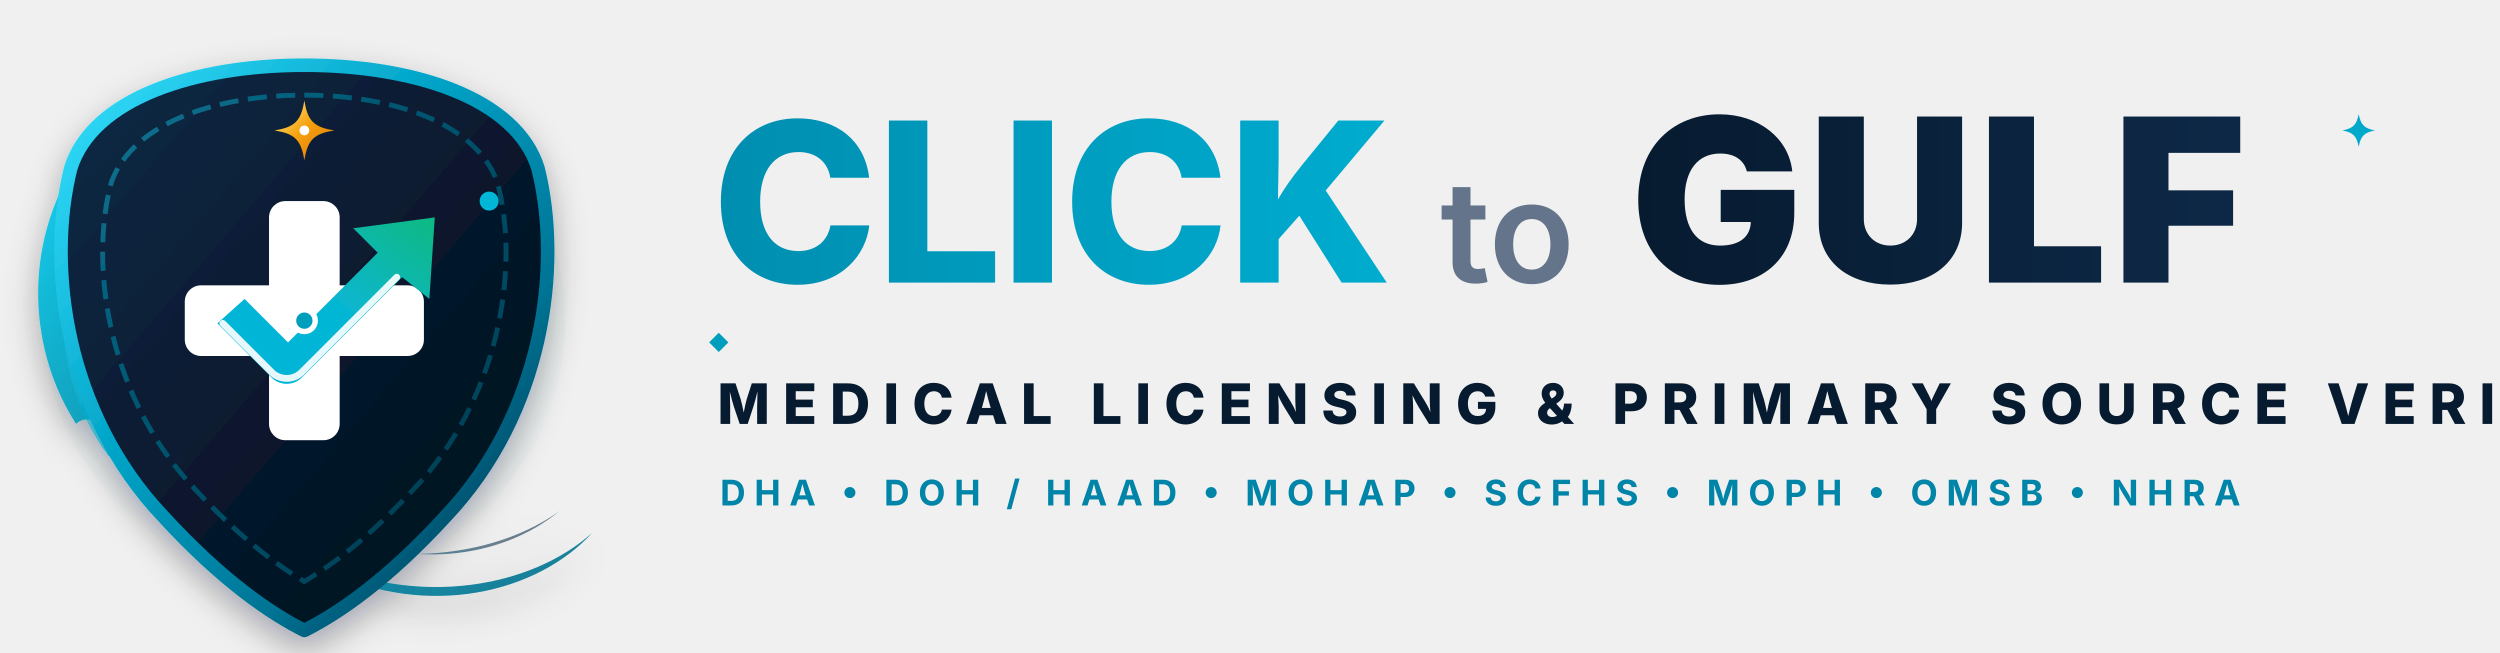
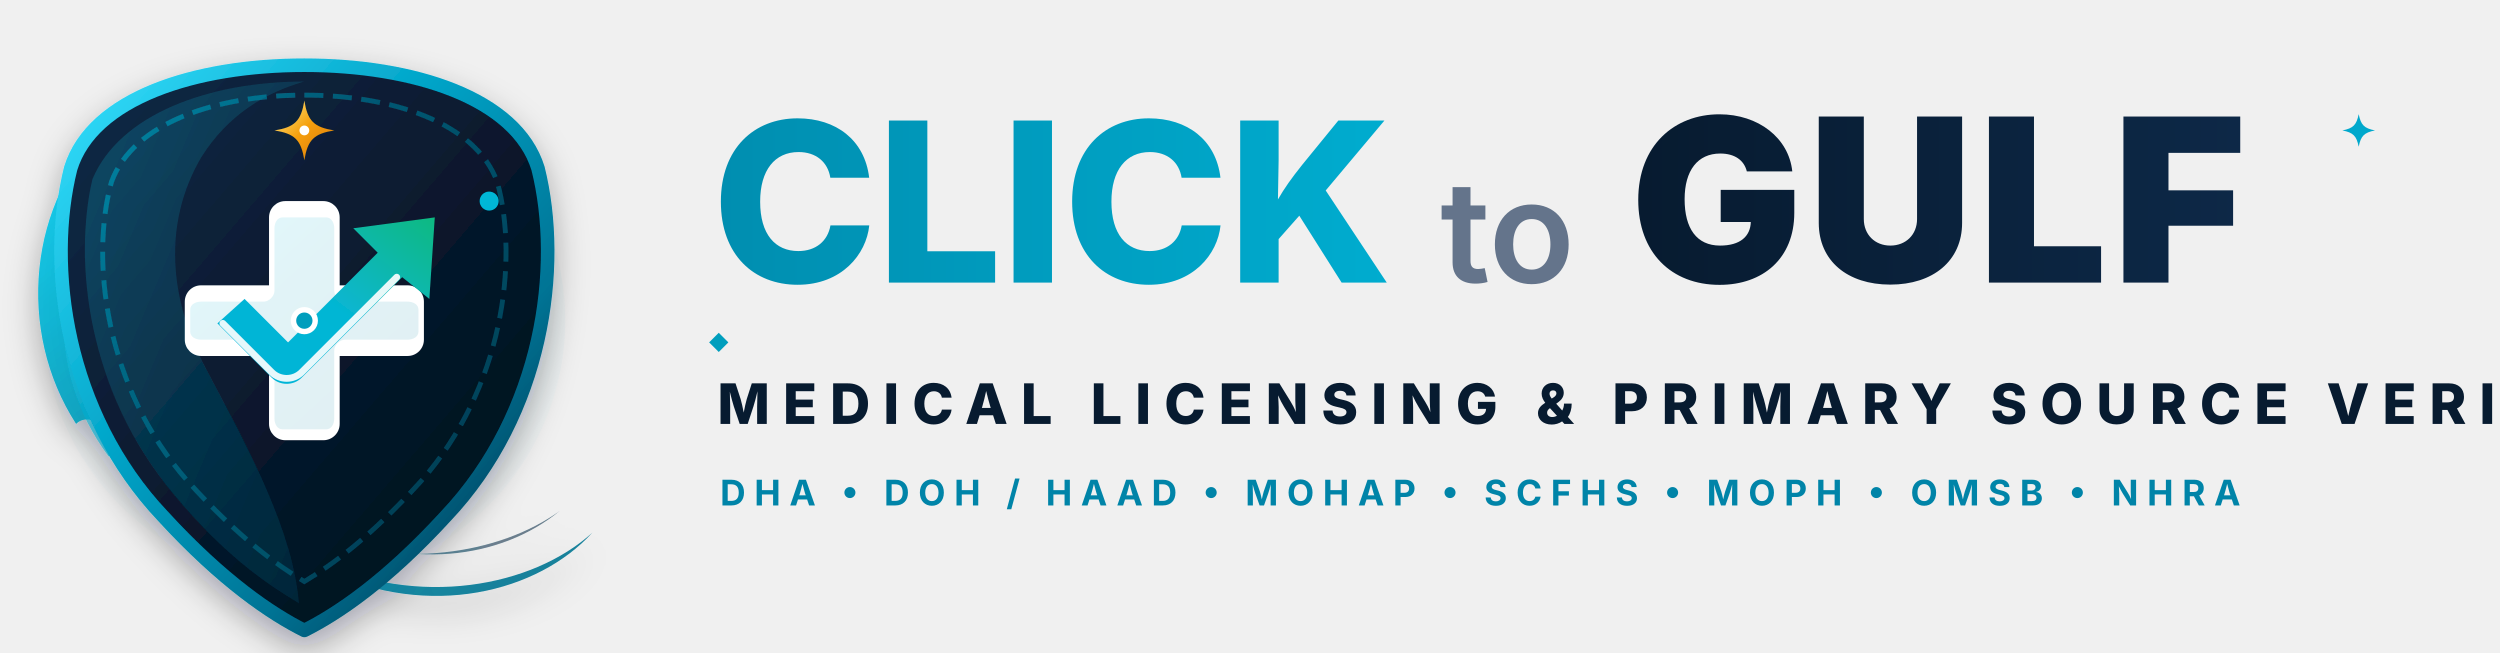
<svg xmlns="http://www.w3.org/2000/svg" viewBox="0 0 920 240" width="100%" height="100%" role="img" aria-label="ClickToGulf - Medical Licensing &amp; Primary Source Verification">
  <defs>
-     <linearGradient id="ctgMainTeal" x1="0%" y1="0%" x2="100%" y2="100%">
+     <linearGradient id="ctgLogoTeal" x1="0%" y1="0%" x2="100%" y2="100%">
      <stop offset="0%" stop-color="#00d2f5" />
      <stop offset="35%" stop-color="#009ebd" />
      <stop offset="100%" stop-color="#006f8c" />
    </linearGradient>
-     <linearGradient id="ctgMainNavy" x1="0%" y1="0%" x2="100%" y2="100%">
+     <linearGradient id="ctgLogoNavy" x1="0%" y1="0%" x2="100%" y2="100%">
      <stop offset="0%" stop-color="#0f2b48" />
      <stop offset="50%" stop-color="#07192e" />
      <stop offset="100%" stop-color="#030c17" />
    </linearGradient>
-     <linearGradient id="ctgMainRim" x1="0%" y1="0%" x2="100%" y2="100%">
+     <linearGradient id="ctgLogoRim" x1="0%" y1="0%" x2="100%" y2="100%">
      <stop offset="0%" stop-color="#38e1ff" />
      <stop offset="40%" stop-color="#00a3c7" />
      <stop offset="70%" stop-color="#027394" />
      <stop offset="100%" stop-color="#071e36" />
    </linearGradient>
-     <linearGradient id="ctgMainVerify" x1="0%" y1="100%" x2="100%" y2="0%">
+     <linearGradient id="ctgLogoVerify" x1="0%" y1="100%" x2="100%" y2="0%">
      <stop offset="0%" stop-color="#00b4d8" />
      <stop offset="50%" stop-color="#06b6d4" />
      <stop offset="100%" stop-color="#10b981" />
    </linearGradient>
-     <linearGradient id="ctgMainGold" x1="0%" y1="0%" x2="100%" y2="100%">
+     <linearGradient id="ctgLogoGold" x1="0%" y1="0%" x2="100%" y2="100%">
      <stop offset="0%" stop-color="#fef08a" />
      <stop offset="50%" stop-color="#f59e0b" />
      <stop offset="100%" stop-color="#d97706" />
    </linearGradient>
    <linearGradient id="ctgWordmarkTeal" x1="0%" y1="0%" x2="100%" y2="0%">
      <stop offset="0%" stop-color="#008eb0" />
      <stop offset="100%" stop-color="#00accf" />
    </linearGradient>
    <linearGradient id="ctgWordmarkNavy" x1="0%" y1="0%" x2="100%" y2="0%">
      <stop offset="0%" stop-color="#071b30" />
      <stop offset="100%" stop-color="#0d2847" />
    </linearGradient>
    <linearGradient id="ctgDividerGrad" x1="0%" y1="0%" x2="0%" y2="100%">
      <stop offset="0%" stop-color="#00a8cc" stop-opacity="0" />
      <stop offset="25%" stop-color="#00a8cc" stop-opacity="0.5" />
      <stop offset="60%" stop-color="#0a2540" stop-opacity="0.3" />
      <stop offset="100%" stop-color="#0a2540" stop-opacity="0" />
    </linearGradient>
    <linearGradient id="ctgRuleGrad" x1="0%" y1="0%" x2="100%" y2="0%">
      <stop offset="0%" stop-color="#009ebd" />
      <stop offset="30%" stop-color="#00b8db" />
      <stop offset="70%" stop-color="#0a2540" />
      <stop offset="100%" stop-color="#0a2540" stop-opacity="0.1" />
    </linearGradient>
-     <filter id="ctgMainShadow" x="-20%" y="-15%" width="140%" height="135%" filterUnits="userSpaceOnUse">
+     <filter id="ctgLogoShadow" x="-20%" y="-15%" width="140%" height="135%" filterUnits="userSpaceOnUse">
      <feDropShadow dx="0" dy="5" stdDeviation="6" flood-color="#03101d" flood-opacity="0.32" />
    </filter>
-     <radialGradient id="ctgMainBackdrop" cx="50%" cy="45%" r="60%">
+     <radialGradient id="ctgLogoBackdrop" cx="50%" cy="45%" r="60%">
      <stop offset="0%" stop-color="#00b4d8" stop-opacity="0.15" />
      <stop offset="100%" stop-color="#00b4d8" stop-opacity="0" />
    </radialGradient>
  </defs>
  <g transform="translate(-8, 0)">
-     <circle cx="120" cy="118" r="96" fill="url(#ctgMainBackdrop)" />
-     <g filter="url(#ctgMainShadow)">
-       <path d="M 36,156 C 14,122 18,74 48,46 C 42,60 38,78 40,98 C 45,142 80,186 128,210 C 166,228 206,218 226,196 C 204,216 162,224 124,206 C 78,184 46,146 36,156 Z" fill="url(#ctgMainTeal)" opacity="0.9" />
-       <path d="M 48,168 C 24,136 26,92 54,60 C 51,70 50,82 52,96 C 56,132 82,172 126,194 C 158,210 192,206 214,188 C 192,204 154,210 120,196 C 84,180 58,152 48,168 Z" fill="url(#ctgMainRim)" opacity="0.6" />
-       <path d="M 120,24 C 160,24 198,36 206,62 C 215,98 208,152 172,190 C 150,214 132,226 120,232 C 108,226 90,214 68,190 C 32,152 25,98 34,62 C 42,36 80,24 120,24 Z" fill="url(#ctgMainNavy)" stroke="url(#ctgMainRim)" stroke-width="5" stroke-linejoin="round" />
-       <path d="M 120,35 C 152,35 183,45 191,67 C 199,96 193,143 163,177 C 144,198 130,208 120,214 C 110,208 96,198 77,177 C 47,143 41,96 49,67 C 57,45 88,35 120,35 Z" fill="none" stroke="url(#ctgMainTeal)" stroke-width="1.8" stroke-dasharray="7 3.5" opacity="0.45" />
+     <circle cx="120" cy="118" r="96" fill="url(#ctgLogoBackdrop)" />
+     <g filter="url(#ctgLogoShadow)">
+       <path d="M 36,156 C 14,122 18,74 48,46 C 42,60 38,78 40,98 C 45,142 80,186 128,210 C 166,228 206,218 226,196 C 204,216 162,224 124,206 C 78,184 46,146 36,156 Z" fill="url(#ctgLogoTeal)" opacity="0.9" />
+       <path d="M 48,168 C 24,136 26,92 54,60 C 51,70 50,82 52,96 C 56,132 82,172 126,194 C 158,210 192,206 214,188 C 192,204 154,210 120,196 C 84,180 58,152 48,168 Z" fill="url(#ctgLogoRim)" opacity="0.6" />
+       <path d="M 120,24 C 160,24 198,36 206,62 C 215,98 208,152 172,190 C 150,214 132,226 120,232 C 108,226 90,214 68,190 C 32,152 25,98 34,62 C 42,36 80,24 120,24 Z" fill="url(#ctgLogoNavy)" stroke="url(#ctgLogoRim)" stroke-width="5" stroke-linejoin="round" />
+       <path d="M 120,35 C 152,35 183,45 191,67 C 199,96 193,143 163,177 C 144,198 130,208 120,214 C 110,208 96,198 77,177 C 47,143 41,96 49,67 C 57,45 88,35 120,35 Z" fill="none" stroke="url(#ctgLogoTeal)" stroke-width="1.8" stroke-dasharray="7 3.5" opacity="0.45" />
+       <path d="M 120,30 C 85,30 52,42 42,66 C 35,96 40,144 72,182 C 92,206 108,216 118,222 C 116,196 100,166 84,136 C 70,110 68,82 82,58 C 92,42 106,34 120,30 Z" fill="url(#ctgLogoTeal)" opacity="0.2" />
      <g transform="translate(120, 122)">
        <rect x="-13" y="-48" width="26" height="88" rx="6" fill="#ffffff" />
        <rect x="-44" y="-17" width="88" height="26" rx="6" fill="#ffffff" />
-         <path d="M -32,-3 L -12,17 C -9,20 -4,20 -1,17 L 36,-20 L 46,-12 L 48,-42 L 18,-38 L 27,-29 L -6,4 L -22,-12 Z" fill="url(#ctgMainVerify)" />
+         <path d="M -8,-42 L 8,-42 C 10,-42 11,-40 11,-38 L 11,-15 C 11,-13 13,-11 15,-11 L 38,-11 C 40,-11 42,-10 42,-8 L 42,0 C 42,2 40,3 38,3 L 15,3 C 13,3 11,5 11,7 L 11,32 C 11,34 10,36 8,36 L -8,36 C -10,36 -11,34 -11,32 L -11,7 C -11,5 -13,3 -15,3 L -38,3 C -40,3 -42,2 -42,0 L -42,-8 C -42,-10 -40,-11 -38,-11 L -15,-11 C -13,-11 -11,-13 -11,-15 L -11,-38 C -11,-40 -10,-42 -8,-42 Z" fill="url(#ctgLogoTeal)" opacity="0.12" />
+         <path d="M -32,-3 L -12,17 C -9,20 -4,20 -1,17 L 36,-20 L 46,-12 L 48,-42 L 18,-38 L 27,-29 L -6,4 L -22,-12 Z" fill="url(#ctgLogoVerify)" />
        <path d="M -30,-3 L -12,15 C -9,18 -4,18 -1,15 L 34,-20" fill="none" stroke="#ffffff" stroke-width="2.5" stroke-linecap="round" opacity="0.9" />
        <circle cx="0" cy="-4" r="5" fill="#ffffff" />
        <circle cx="0" cy="-4" r="3" fill="#009ebd" />
      </g>
      <g transform="translate(120, 48)">
-         <path d="M 0,-11 C 1.2,-3.5 3.5,-1.2 11,0 C 3.5,1.2 1.2,3.5 0,11 C -1.2,3.5 -3.5,1.2 -11,0 C -3.5,-1.2 -1.2,-3.5 0,-11 Z" fill="url(#ctgMainGold)" />
+         <path d="M 0,-11 C 1.2,-3.5 3.5,-1.2 11,0 C 3.5,1.2 1.2,3.5 0,11 C -1.2,3.5 -3.5,1.2 -11,0 C -3.5,-1.2 -1.2,-3.5 0,-11 Z" fill="url(#ctgLogoGold)" />
        <circle cx="0" cy="0" r="1.8" fill="#ffffff" />
      </g>
      <circle cx="188" cy="74" r="3.5" fill="#00d2f5" opacity="0.85" />
    </g>
  </g>
  <line x1="238" y1="42" x2="238" y2="198" stroke="url(#ctgDividerGrad)" stroke-width="1.8" stroke-linecap="round" />
  <g transform="translate(262, 0)">
    <text x="0" y="104" font-family="'Plus Jakarta Sans', 'Inter', system-ui, -apple-system, sans-serif" font-size="82" font-weight="800" letter-spacing="-0.5" fill="url(#ctgWordmarkTeal)">
      CLICK
    </text>
    <text x="268" y="104" font-family="'Plus Jakarta Sans', 'Inter', system-ui, -apple-system, sans-serif" font-size="52" font-weight="600" letter-spacing="0" fill="#64748b">
      to
    </text>
    <text x="338" y="104" font-family="'Plus Jakarta Sans', 'Inter', system-ui, -apple-system, sans-serif" font-size="84" font-weight="900" letter-spacing="2" fill="url(#ctgWordmarkNavy)">
      GULF
    </text>
    <g transform="translate(606, 48)">
      <path d="M 0,-6 C 0.8,-2 2,-0.8 6,0 C 2,0.8 0.8,2 0,6 C -0.8,2 -2,0.8 -6,0 C -2,-0.8 -0.8,-2 0,-6 Z" fill="#00a8cc" />
    </g>
    <line x1="2" y1="126" x2="648" y2="126" stroke="url(#ctgRuleGrad)" stroke-width="2.2" stroke-linecap="round" />
    <rect x="0" y="123.5" width="5" height="5" transform="rotate(45 2.5 126)" fill="#009ebd" />
    <text x="2" y="156" font-family="'Plus Jakarta Sans', 'Inter', system-ui, -apple-system, sans-serif" font-size="20.5" font-weight="800" letter-spacing="4.8" fill="#071b30">
      MEDICAL LICENSING &amp; PRIMARY SOURCE VERIFICATION
    </text>
    <text x="3" y="186" font-family="'Plus Jakarta Sans', 'Inter', system-ui, -apple-system, sans-serif" font-size="13" font-weight="700" letter-spacing="3.2" fill="#0084a8">
      DHA • DOH / HAAD • MOHAP • SCFHS • MOPH • OMSB • NHRA
    </text>
  </g>
</svg>
